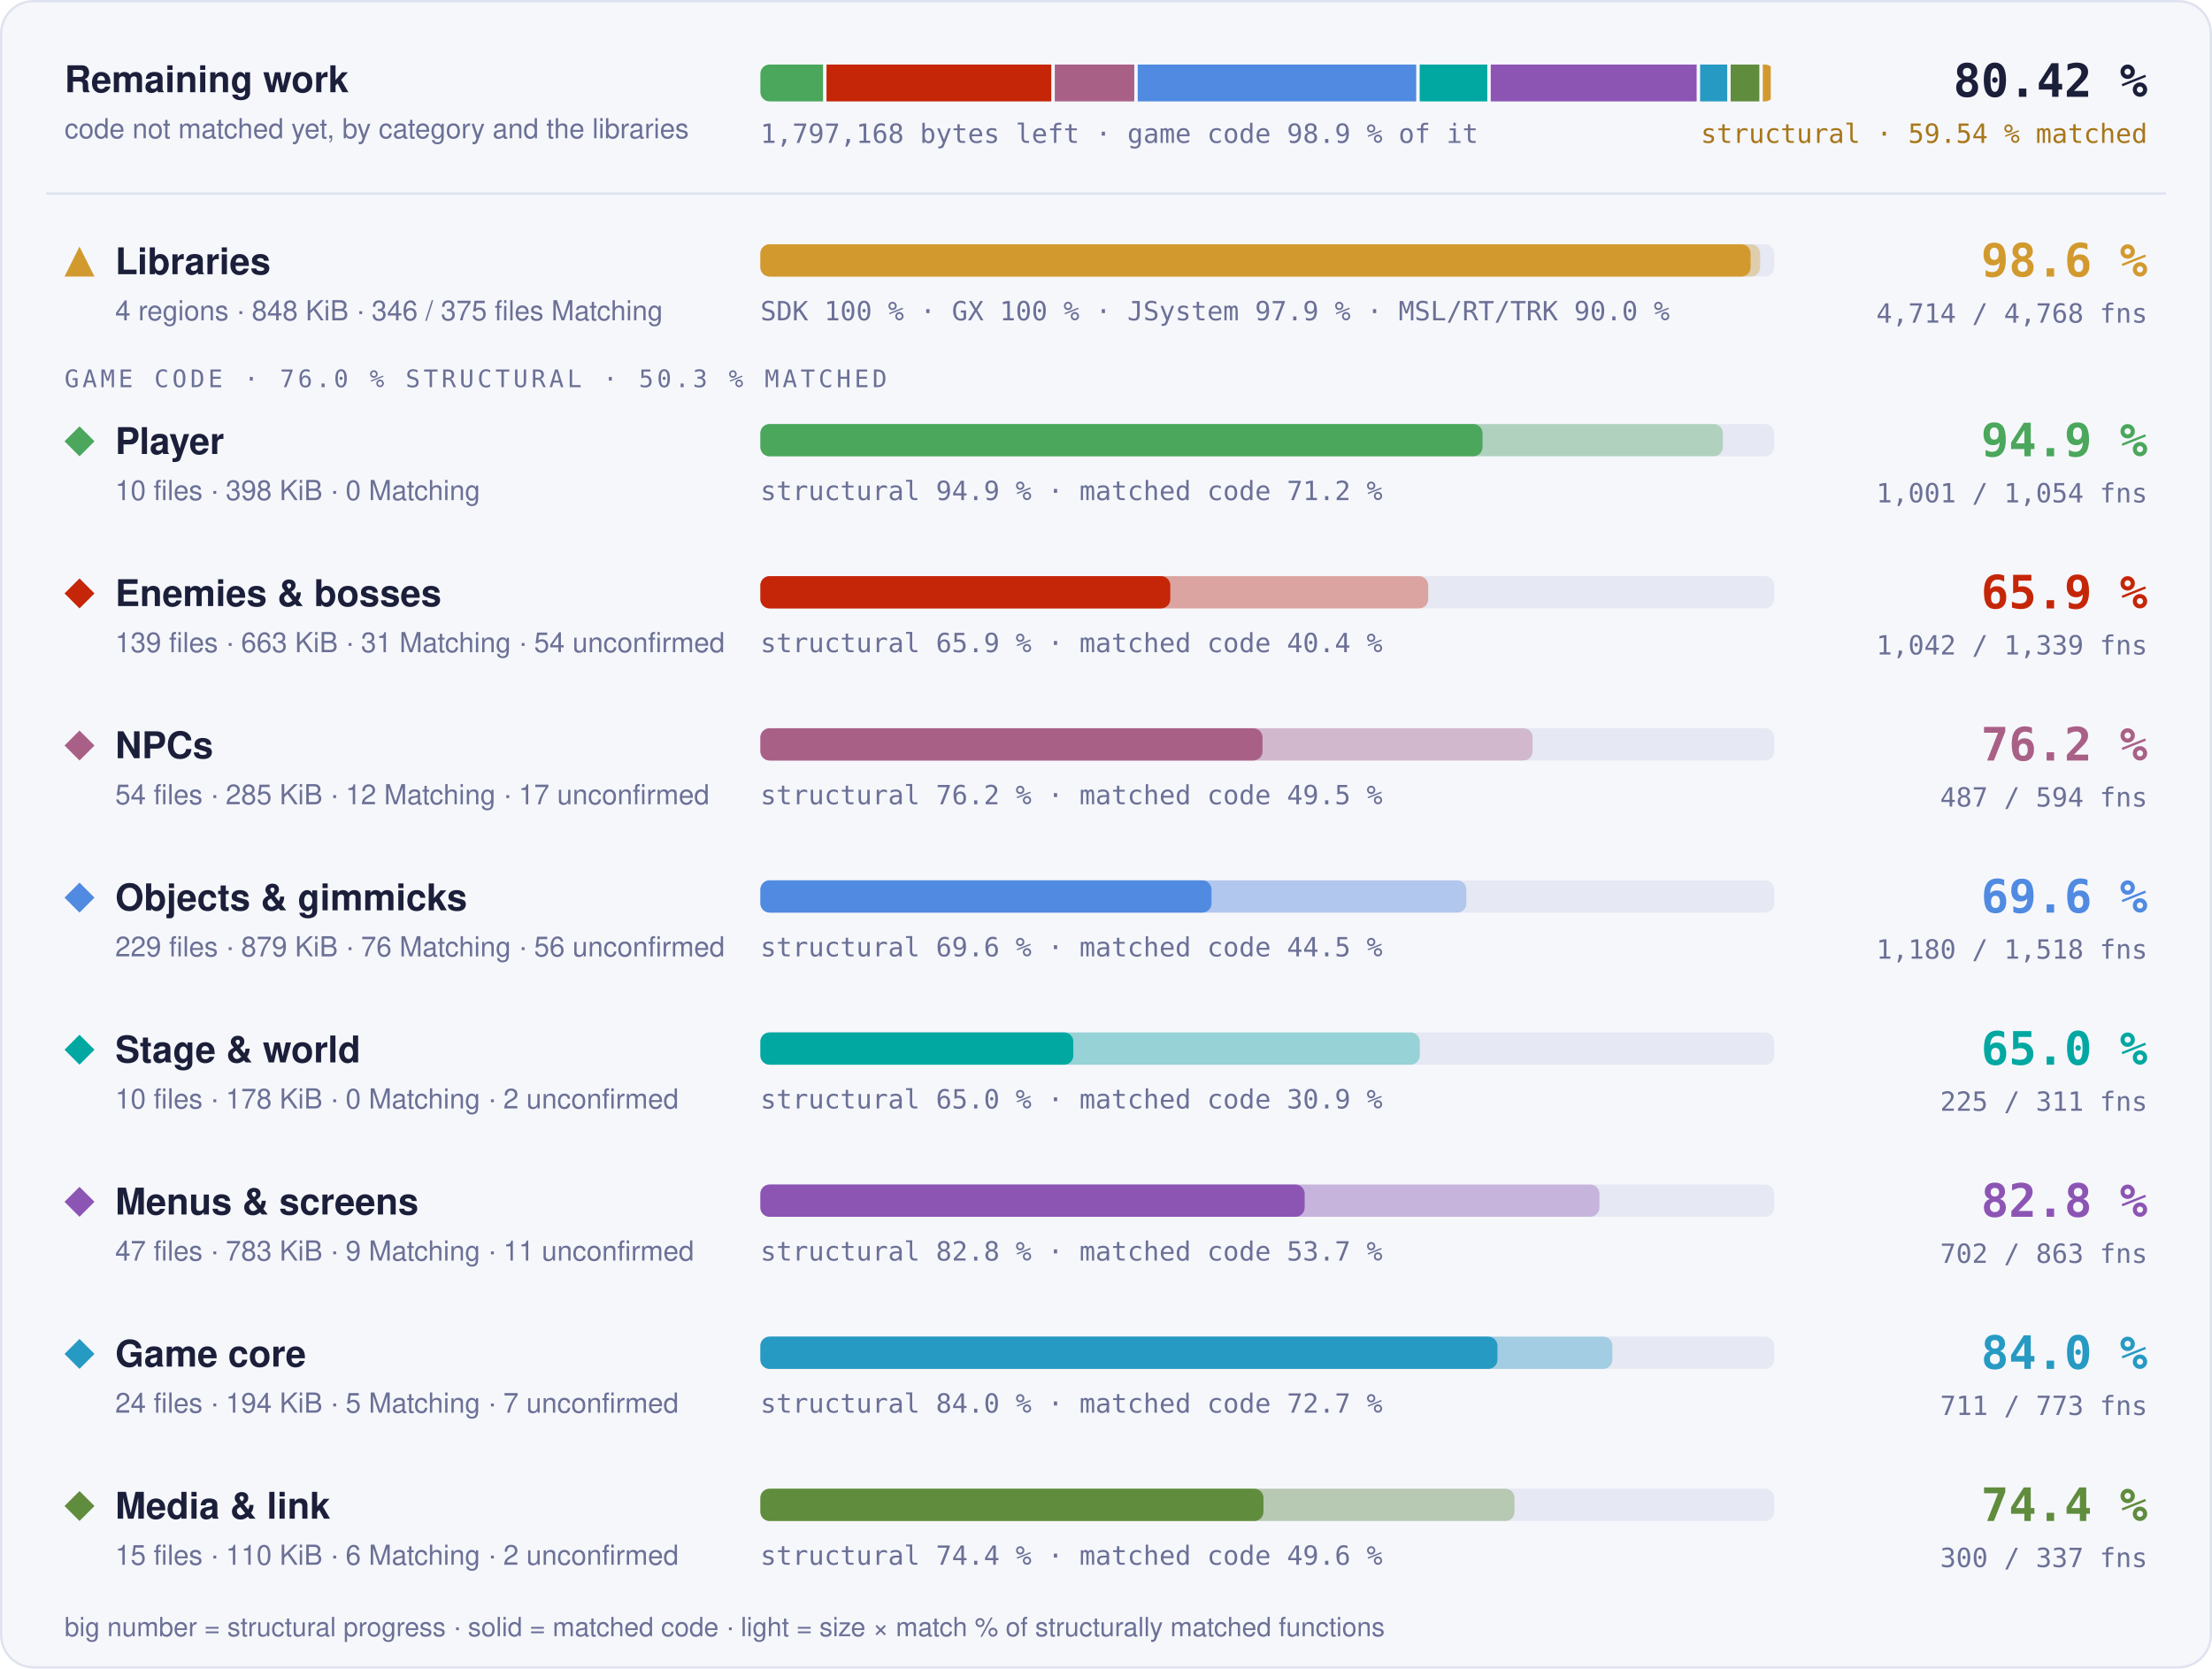
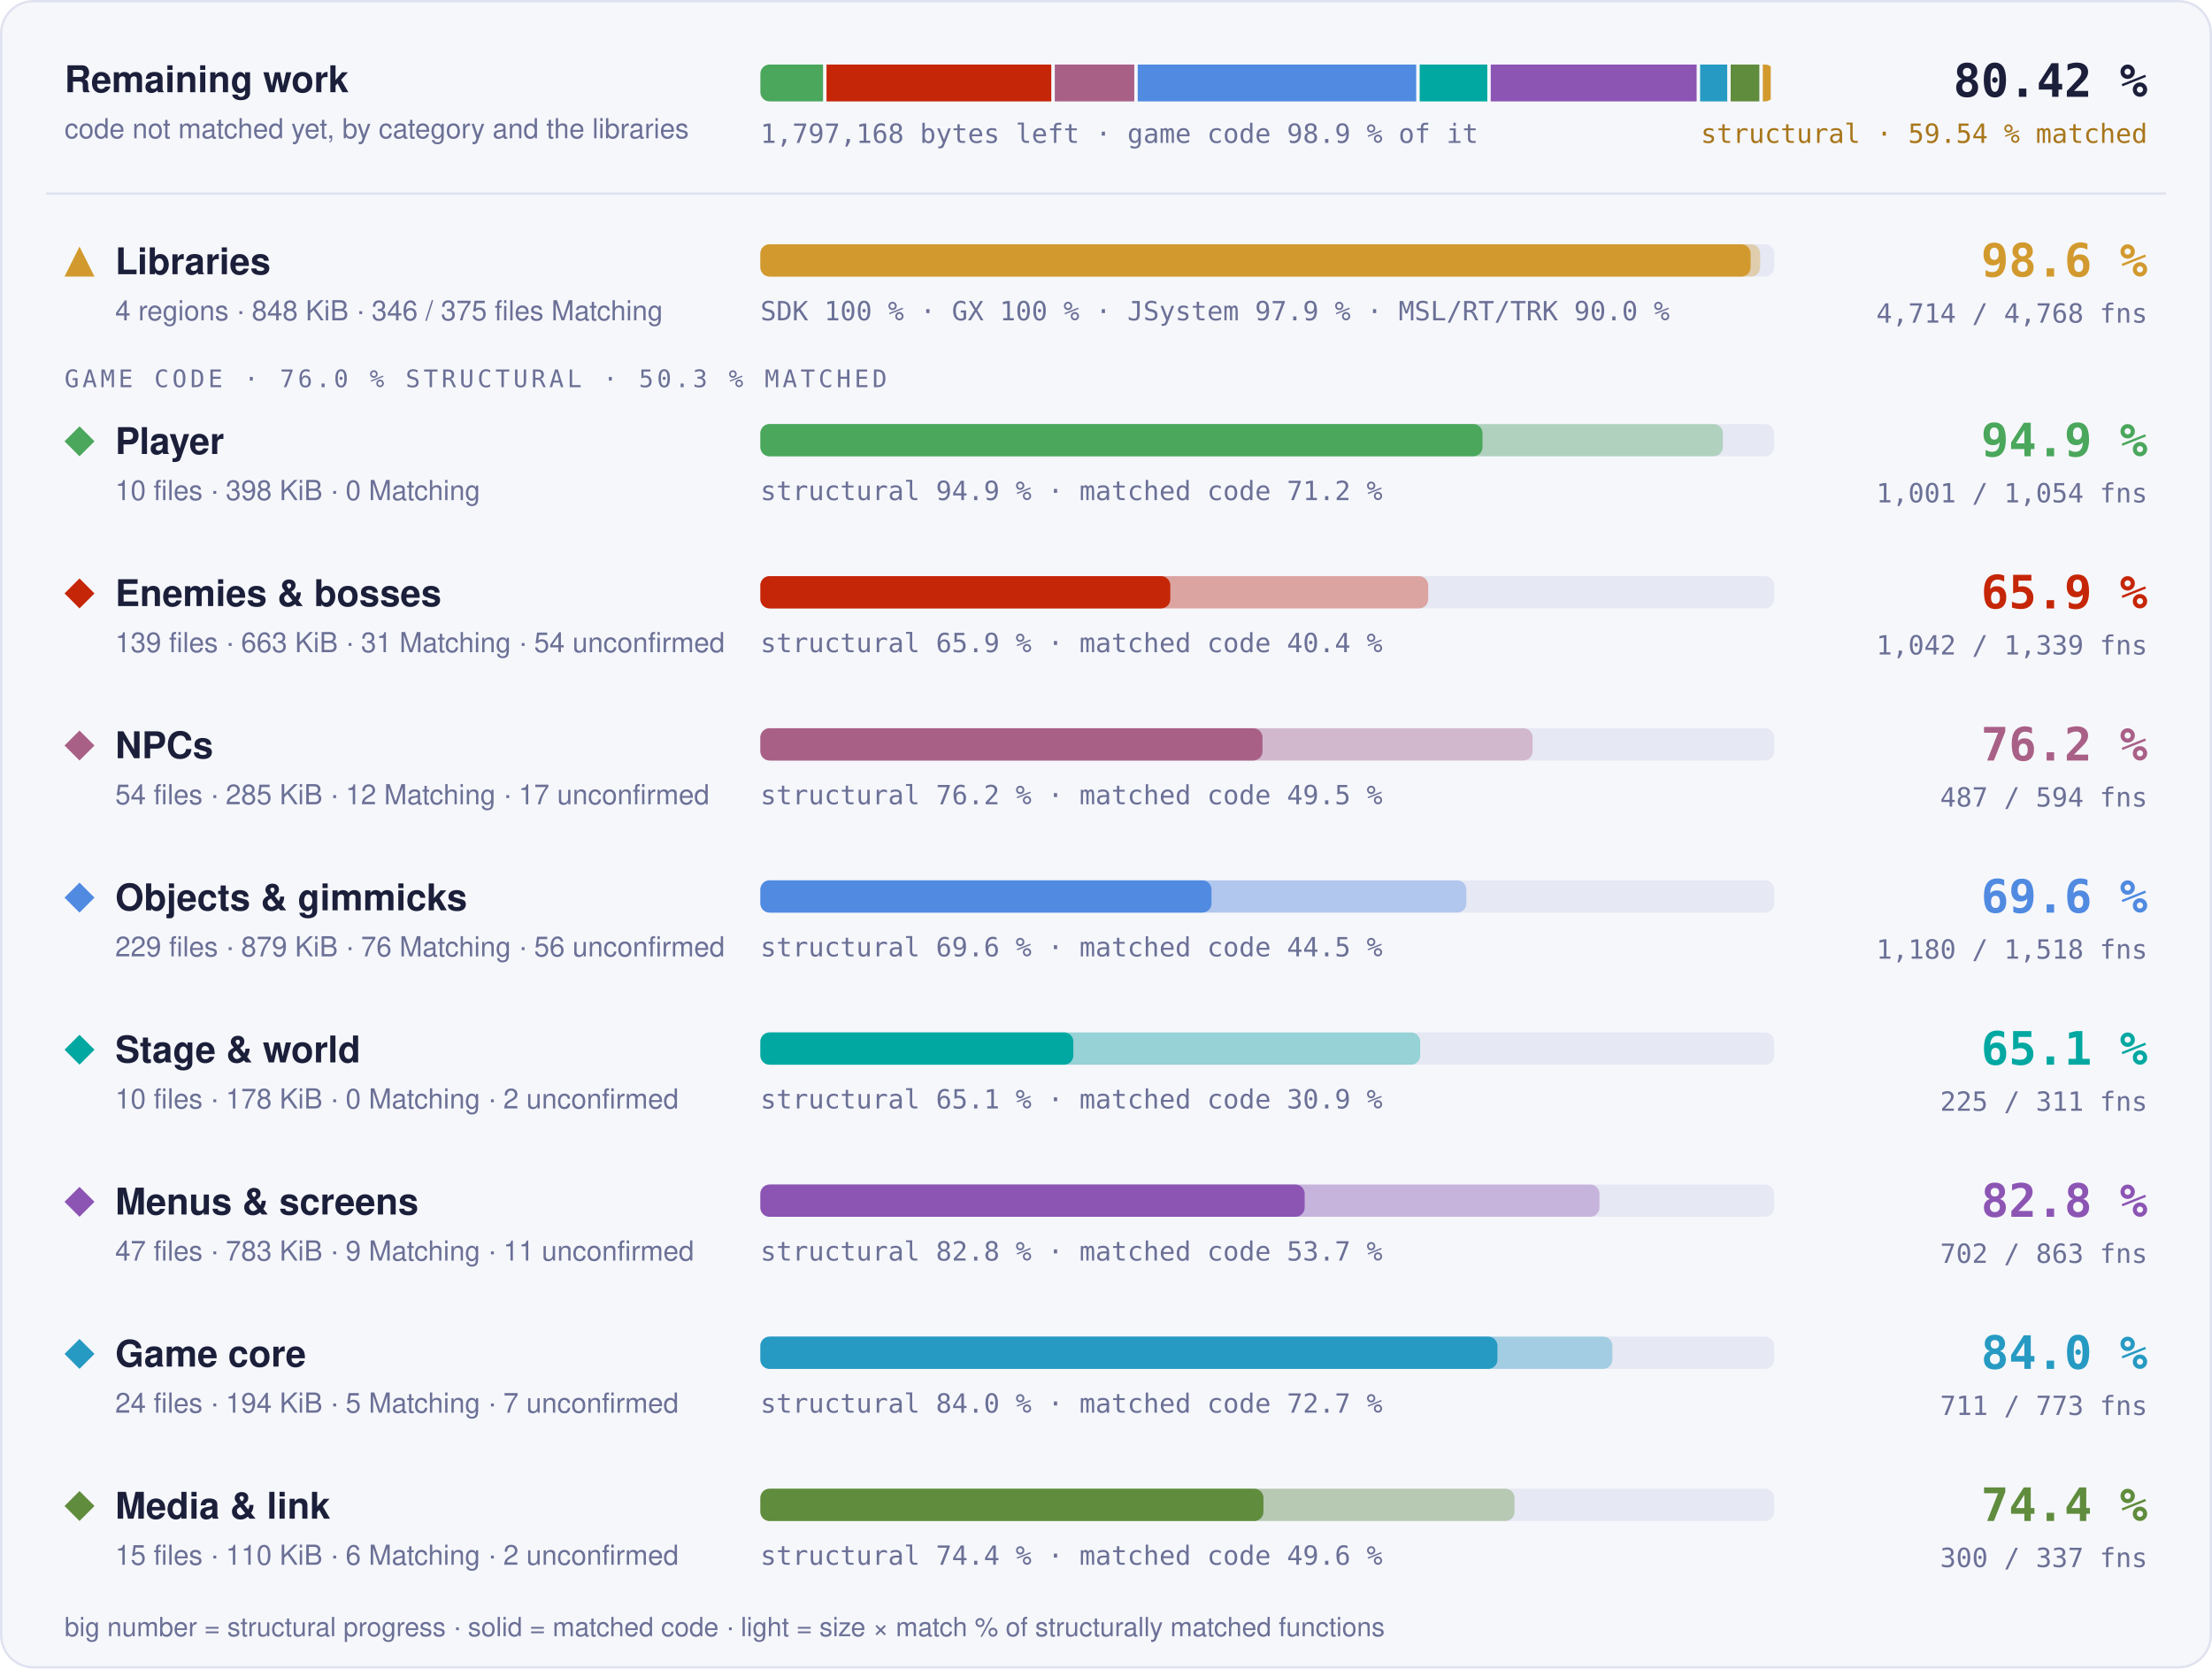
- <svg xmlns="http://www.w3.org/2000/svg" width="960" height="724" viewBox="0 0 960 724" role="img" aria-label="Progress overview: Libraries 98.6 % structural, 97.7 % matched code, 4714 of 4768 functions; Player 94.9 % structural, 71.2 % matched code, 1001 of 1054 functions; Enemies &amp; bosses 65.9 % structural, 40.4 % matched code, 1042 of 1339 functions; NPCs 76.2 % structural, 49.5 % matched code, 487 of 594 functions; Objects &amp; gimmicks 69.6 % structural, 44.5 % matched code, 1180 of 1518 functions; Stage &amp; world 65.0 % structural, 30.9 % matched code, 225 of 311 functions; Menus &amp; screens 82.8 % structural, 53.7 % matched code, 702 of 863 functions; Game core 84.0 % structural, 72.7 % matched code, 711 of 773 functions; Media &amp; link 74.4 % structural, 49.6 % matched code, 300 of 337 functions">
+ <svg xmlns="http://www.w3.org/2000/svg" width="960" height="724" viewBox="0 0 960 724" role="img" aria-label="Progress overview: Libraries 98.6 % structural, 97.7 % matched code, 4714 of 4768 functions; Player 94.9 % structural, 71.2 % matched code, 1001 of 1054 functions; Enemies &amp; bosses 65.9 % structural, 40.4 % matched code, 1042 of 1339 functions; NPCs 76.2 % structural, 49.5 % matched code, 487 of 594 functions; Objects &amp; gimmicks 69.6 % structural, 44.5 % matched code, 1180 of 1518 functions; Stage &amp; world 65.1 % structural, 30.9 % matched code, 225 of 311 functions; Menus &amp; screens 82.8 % structural, 53.7 % matched code, 702 of 863 functions; Game core 84.0 % structural, 72.7 % matched code, 711 of 773 functions; Media &amp; link 74.4 % structural, 49.6 % matched code, 300 of 337 functions">
  <style>text { font-family: -apple-system, BlinkMacSystemFont, 'Segoe UI', Helvetica, Arial, sans-serif; } .mono { font-family: ui-monospace, SFMono-Regular, 'SF Mono', Menlo, Consolas, monospace; } .grow { transform-box: fill-box; transform-origin: 0 50%; animation: grow 1.4s cubic-bezier(.2,.8,.2,1) both; } @keyframes grow { from { transform: scaleX(0); } } @media (prefers-reduced-motion: reduce) { * { animation: none !important; } }</style>
  <rect x="0.5" y="0.5" width="959" height="723" rx="14" fill="#f6f7fb" stroke="#dfe2ef" />
  <text x="28" y="40" font-size="16" font-weight="700" fill="#1b1f3a">Remaining work</text>
  <text x="28" y="60" font-size="12" fill="#6b7096">code not matched yet, by category and the libraries</text>
  <clipPath id="rw">
    <rect x="330" y="28" width="440" height="16" rx="4" />
  </clipPath>
  <g clip-path="url(#rw)">
    <rect class="grow" x="330.00" y="28" width="27.20" height="16" fill="#4aa75c" />
    <rect class="grow" x="358.70" y="28" width="97.56" height="16" fill="#c52607" />
    <rect class="grow" x="457.77" y="28" width="34.50" height="16" fill="#a96087" />
    <rect class="grow" x="493.77" y="28" width="120.86" height="16" fill="#508ae1" />
    <rect class="grow" x="616.13" y="28" width="29.35" height="16" fill="#00a8a1" />
    <rect class="grow" x="646.98" y="28" width="89.36" height="16" fill="#8c55b4" />
    <rect class="grow" x="737.84" y="28" width="11.77" height="16" fill="#269ac2" />
    <rect class="grow" x="751.11" y="28" width="12.44" height="16" fill="#608c3d" />
    <rect class="grow" x="765.05" y="28" width="3.45" height="16" fill="#d29a2e" />
  </g>
  <text x="330" y="62" class="mono" font-size="11.5" fill="#6b7096">1,797,168 bytes left · game code 98.9 % of it</text>
  <text x="932" y="42" text-anchor="end" class="mono" font-size="20" font-weight="700" fill="#1b1f3a">80.42 %</text>
  <text x="932" y="62" text-anchor="end" class="mono" font-size="11.5" fill="#a8761a">structural · 59.54 % matched</text>
  <line x1="20" x2="940" y1="84" y2="84" stroke="#dfe2ef" />
  <g fill="#d29a2e">
    <path d="M34.5 107L41 120L28 120Z" />
  </g>
  <text x="50" y="119" font-size="16" font-weight="700" fill="#1b1f3a">Libraries</text>
  <text x="50" y="139" font-size="12" fill="#6b7096">4 regions · 848 KiB · 346 / 375 files Matching</text>
  <rect x="330" y="106" width="440" height="14" rx="4" fill="#e6e8f3" />
  <rect class="grow" style="animation-delay:0.0s" x="330" y="106" width="433.89" height="14" rx="4" fill="#d29a2e" fill-opacity="0.35" />
  <rect class="grow" style="animation-delay:0.0s" x="330" y="106" width="429.75" height="14" rx="4" fill="#d29a2e" />
  <text x="330" y="139" class="mono" font-size="11.5" fill="#6b7096">SDK 100 % · GX 100 % · JSystem 97.9 % · MSL/RT/TRK 90.0 %</text>
  <text x="932" y="120" text-anchor="end" class="mono" font-size="20" font-weight="700" fill="#d29a2e">98.6 %</text>
  <text x="932" y="140" text-anchor="end" class="mono" font-size="11.5" fill="#6b7096">4,714 / 4,768 fns</text>
  <text x="28" y="168" class="mono" font-size="10.5" letter-spacing="0.14em" fill="#6b7096">GAME CODE · 76.0 % STRUCTURAL · 50.3 % MATCHED</text>
  <g fill="#4aa75c">
    <path d="M34.5 185L41 191.5L34.5 198L28 191.5Z" />
  </g>
  <text x="50" y="197" font-size="16" font-weight="700" fill="#1b1f3a">Player</text>
  <text x="50" y="217" font-size="12" fill="#6b7096">10 files · 398 KiB · 0 Matching</text>
  <rect x="330" y="184" width="440" height="14" rx="4" fill="#e6e8f3" />
  <rect class="grow" style="animation-delay:0.1s" x="330" y="184" width="417.70" height="14" rx="4" fill="#4aa75c" fill-opacity="0.35" />
  <rect class="grow" style="animation-delay:0.1s" x="330" y="184" width="313.41" height="14" rx="4" fill="#4aa75c" />
  <text x="330" y="217" class="mono" font-size="11.5" fill="#6b7096">structural 94.9 % · matched code 71.2 %</text>
  <text x="932" y="198" text-anchor="end" class="mono" font-size="20" font-weight="700" fill="#4aa75c">94.9 %</text>
  <text x="932" y="218" text-anchor="end" class="mono" font-size="11.5" fill="#6b7096">1,001 / 1,054 fns</text>
  <g fill="#c52607">
    <path d="M34.5 251L41 257.5L34.5 264L28 257.5Z" />
  </g>
  <text x="50" y="263" font-size="16" font-weight="700" fill="#1b1f3a">Enemies &amp; bosses</text>
  <text x="50" y="283" font-size="12" fill="#6b7096">139 files · 663 KiB · 31 Matching · 54 unconfirmed</text>
  <rect x="330" y="250" width="440" height="14" rx="4" fill="#e6e8f3" />
  <rect class="grow" style="animation-delay:0.2s" x="330" y="250" width="289.84" height="14" rx="4" fill="#c52607" fill-opacity="0.35" />
  <rect class="grow" style="animation-delay:0.2s" x="330" y="250" width="177.90" height="14" rx="4" fill="#c52607" />
  <text x="330" y="283" class="mono" font-size="11.5" fill="#6b7096">structural 65.9 % · matched code 40.4 %</text>
  <text x="932" y="264" text-anchor="end" class="mono" font-size="20" font-weight="700" fill="#c52607">65.9 %</text>
  <text x="932" y="284" text-anchor="end" class="mono" font-size="11.5" fill="#6b7096">1,042 / 1,339 fns</text>
  <g fill="#a96087">
    <path d="M34.5 317L41 323.5L34.5 330L28 323.5Z" />
  </g>
  <text x="50" y="329" font-size="16" font-weight="700" fill="#1b1f3a">NPCs</text>
  <text x="50" y="349" font-size="12" fill="#6b7096">54 files · 285 KiB · 12 Matching · 17 unconfirmed</text>
  <rect x="330" y="316" width="440" height="14" rx="4" fill="#e6e8f3" />
  <rect class="grow" style="animation-delay:0.3s" x="330" y="316" width="335.15" height="14" rx="4" fill="#a96087" fill-opacity="0.35" />
  <rect class="grow" style="animation-delay:0.3s" x="330" y="316" width="217.93" height="14" rx="4" fill="#a96087" />
  <text x="330" y="349" class="mono" font-size="11.5" fill="#6b7096">structural 76.2 % · matched code 49.5 %</text>
  <text x="932" y="330" text-anchor="end" class="mono" font-size="20" font-weight="700" fill="#a96087">76.2 %</text>
  <text x="932" y="350" text-anchor="end" class="mono" font-size="11.5" fill="#6b7096">487 / 594 fns</text>
  <g fill="#508ae1">
    <path d="M34.5 383L41 389.5L34.5 396L28 389.5Z" />
  </g>
  <text x="50" y="395" font-size="16" font-weight="700" fill="#1b1f3a">Objects &amp; gimmicks</text>
  <text x="50" y="415" font-size="12" fill="#6b7096">229 files · 879 KiB · 76 Matching · 56 unconfirmed</text>
  <rect x="330" y="382" width="440" height="14" rx="4" fill="#e6e8f3" />
  <rect class="grow" style="animation-delay:0.4s" x="330" y="382" width="306.39" height="14" rx="4" fill="#508ae1" fill-opacity="0.35" />
  <rect class="grow" style="animation-delay:0.4s" x="330" y="382" width="195.79" height="14" rx="4" fill="#508ae1" />
  <text x="330" y="415" class="mono" font-size="11.5" fill="#6b7096">structural 69.6 % · matched code 44.5 %</text>
  <text x="932" y="396" text-anchor="end" class="mono" font-size="20" font-weight="700" fill="#508ae1">69.6 %</text>
  <text x="932" y="416" text-anchor="end" class="mono" font-size="11.5" fill="#6b7096">1,180 / 1,518 fns</text>
  <g fill="#00a8a1">
    <path d="M34.5 449L41 455.5L34.5 462L28 455.5Z" />
  </g>
  <text x="50" y="461" font-size="16" font-weight="700" fill="#1b1f3a">Stage &amp; world</text>
  <text x="50" y="481" font-size="12" fill="#6b7096">10 files · 178 KiB · 0 Matching · 2 unconfirmed</text>
  <rect x="330" y="448" width="440" height="14" rx="4" fill="#e6e8f3" />
-   <rect class="grow" style="animation-delay:0.5s" x="330" y="448" width="286.18" height="14" rx="4" fill="#00a8a1" fill-opacity="0.35" />
+   <rect class="grow" style="animation-delay:0.5s" x="330" y="448" width="286.36" height="14" rx="4" fill="#00a8a1" fill-opacity="0.35" />
  <rect class="grow" style="animation-delay:0.5s" x="330" y="448" width="135.82" height="14" rx="4" fill="#00a8a1" />
-   <text x="330" y="481" class="mono" font-size="11.5" fill="#6b7096">structural 65.0 % · matched code 30.9 %</text>
-   <text x="932" y="462" text-anchor="end" class="mono" font-size="20" font-weight="700" fill="#00a8a1">65.0 %</text>
+   <text x="330" y="481" class="mono" font-size="11.5" fill="#6b7096">structural 65.1 % · matched code 30.9 %</text>
+   <text x="932" y="462" text-anchor="end" class="mono" font-size="20" font-weight="700" fill="#00a8a1">65.1 %</text>
  <text x="932" y="482" text-anchor="end" class="mono" font-size="11.5" fill="#6b7096">225 / 311 fns</text>
  <g fill="#8c55b4">
    <path d="M34.5 515L41 521.5L34.5 528L28 521.5Z" />
  </g>
  <text x="50" y="527" font-size="16" font-weight="700" fill="#1b1f3a">Menus &amp; screens</text>
  <text x="50" y="547" font-size="12" fill="#6b7096">47 files · 783 KiB · 9 Matching · 11 unconfirmed</text>
  <rect x="330" y="514" width="440" height="14" rx="4" fill="#e6e8f3" />
-   <rect class="grow" style="animation-delay:0.6s" x="330" y="514" width="364.15" height="14" rx="4" fill="#8c55b4" fill-opacity="0.35" />
+   <rect class="grow" style="animation-delay:0.6s" x="330" y="514" width="364.16" height="14" rx="4" fill="#8c55b4" fill-opacity="0.35" />
  <rect class="grow" style="animation-delay:0.6s" x="330" y="514" width="236.22" height="14" rx="4" fill="#8c55b4" />
  <text x="330" y="547" class="mono" font-size="11.5" fill="#6b7096">structural 82.8 % · matched code 53.7 %</text>
  <text x="932" y="528" text-anchor="end" class="mono" font-size="20" font-weight="700" fill="#8c55b4">82.8 %</text>
  <text x="932" y="548" text-anchor="end" class="mono" font-size="11.5" fill="#6b7096">702 / 863 fns</text>
  <g fill="#269ac2">
    <path d="M34.5 581L41 587.5L34.5 594L28 587.5Z" />
  </g>
  <text x="50" y="593" font-size="16" font-weight="700" fill="#1b1f3a">Game core</text>
  <text x="50" y="613" font-size="12" fill="#6b7096">24 files · 194 KiB · 5 Matching · 7 unconfirmed</text>
  <rect x="330" y="580" width="440" height="14" rx="4" fill="#e6e8f3" />
  <rect class="grow" style="animation-delay:0.7s" x="330" y="580" width="369.76" height="14" rx="4" fill="#269ac2" fill-opacity="0.35" />
  <rect class="grow" style="animation-delay:0.7s" x="330" y="580" width="319.89" height="14" rx="4" fill="#269ac2" />
  <text x="330" y="613" class="mono" font-size="11.5" fill="#6b7096">structural 84.0 % · matched code 72.7 %</text>
  <text x="932" y="594" text-anchor="end" class="mono" font-size="20" font-weight="700" fill="#269ac2">84.0 %</text>
  <text x="932" y="614" text-anchor="end" class="mono" font-size="11.5" fill="#6b7096">711 / 773 fns</text>
  <g fill="#608c3d">
    <path d="M34.5 647L41 653.5L34.5 660L28 653.5Z" />
  </g>
  <text x="50" y="659" font-size="16" font-weight="700" fill="#1b1f3a">Media &amp; link</text>
  <text x="50" y="679" font-size="12" fill="#6b7096">15 files · 110 KiB · 6 Matching · 2 unconfirmed</text>
  <rect x="330" y="646" width="440" height="14" rx="4" fill="#e6e8f3" />
  <rect class="grow" style="animation-delay:0.8s" x="330" y="646" width="327.29" height="14" rx="4" fill="#608c3d" fill-opacity="0.35" />
  <rect class="grow" style="animation-delay:0.8s" x="330" y="646" width="218.34" height="14" rx="4" fill="#608c3d" />
  <text x="330" y="679" class="mono" font-size="11.5" fill="#6b7096">structural 74.4 % · matched code 49.6 %</text>
  <text x="932" y="660" text-anchor="end" class="mono" font-size="20" font-weight="700" fill="#608c3d">74.4 %</text>
  <text x="932" y="680" text-anchor="end" class="mono" font-size="11.5" fill="#6b7096">300 / 337 fns</text>
  <text x="28" y="710" font-size="11.5" fill="#6b7096">big number = structural progress · solid = matched code · light = size × match % of structurally matched functions</text>
</svg>
